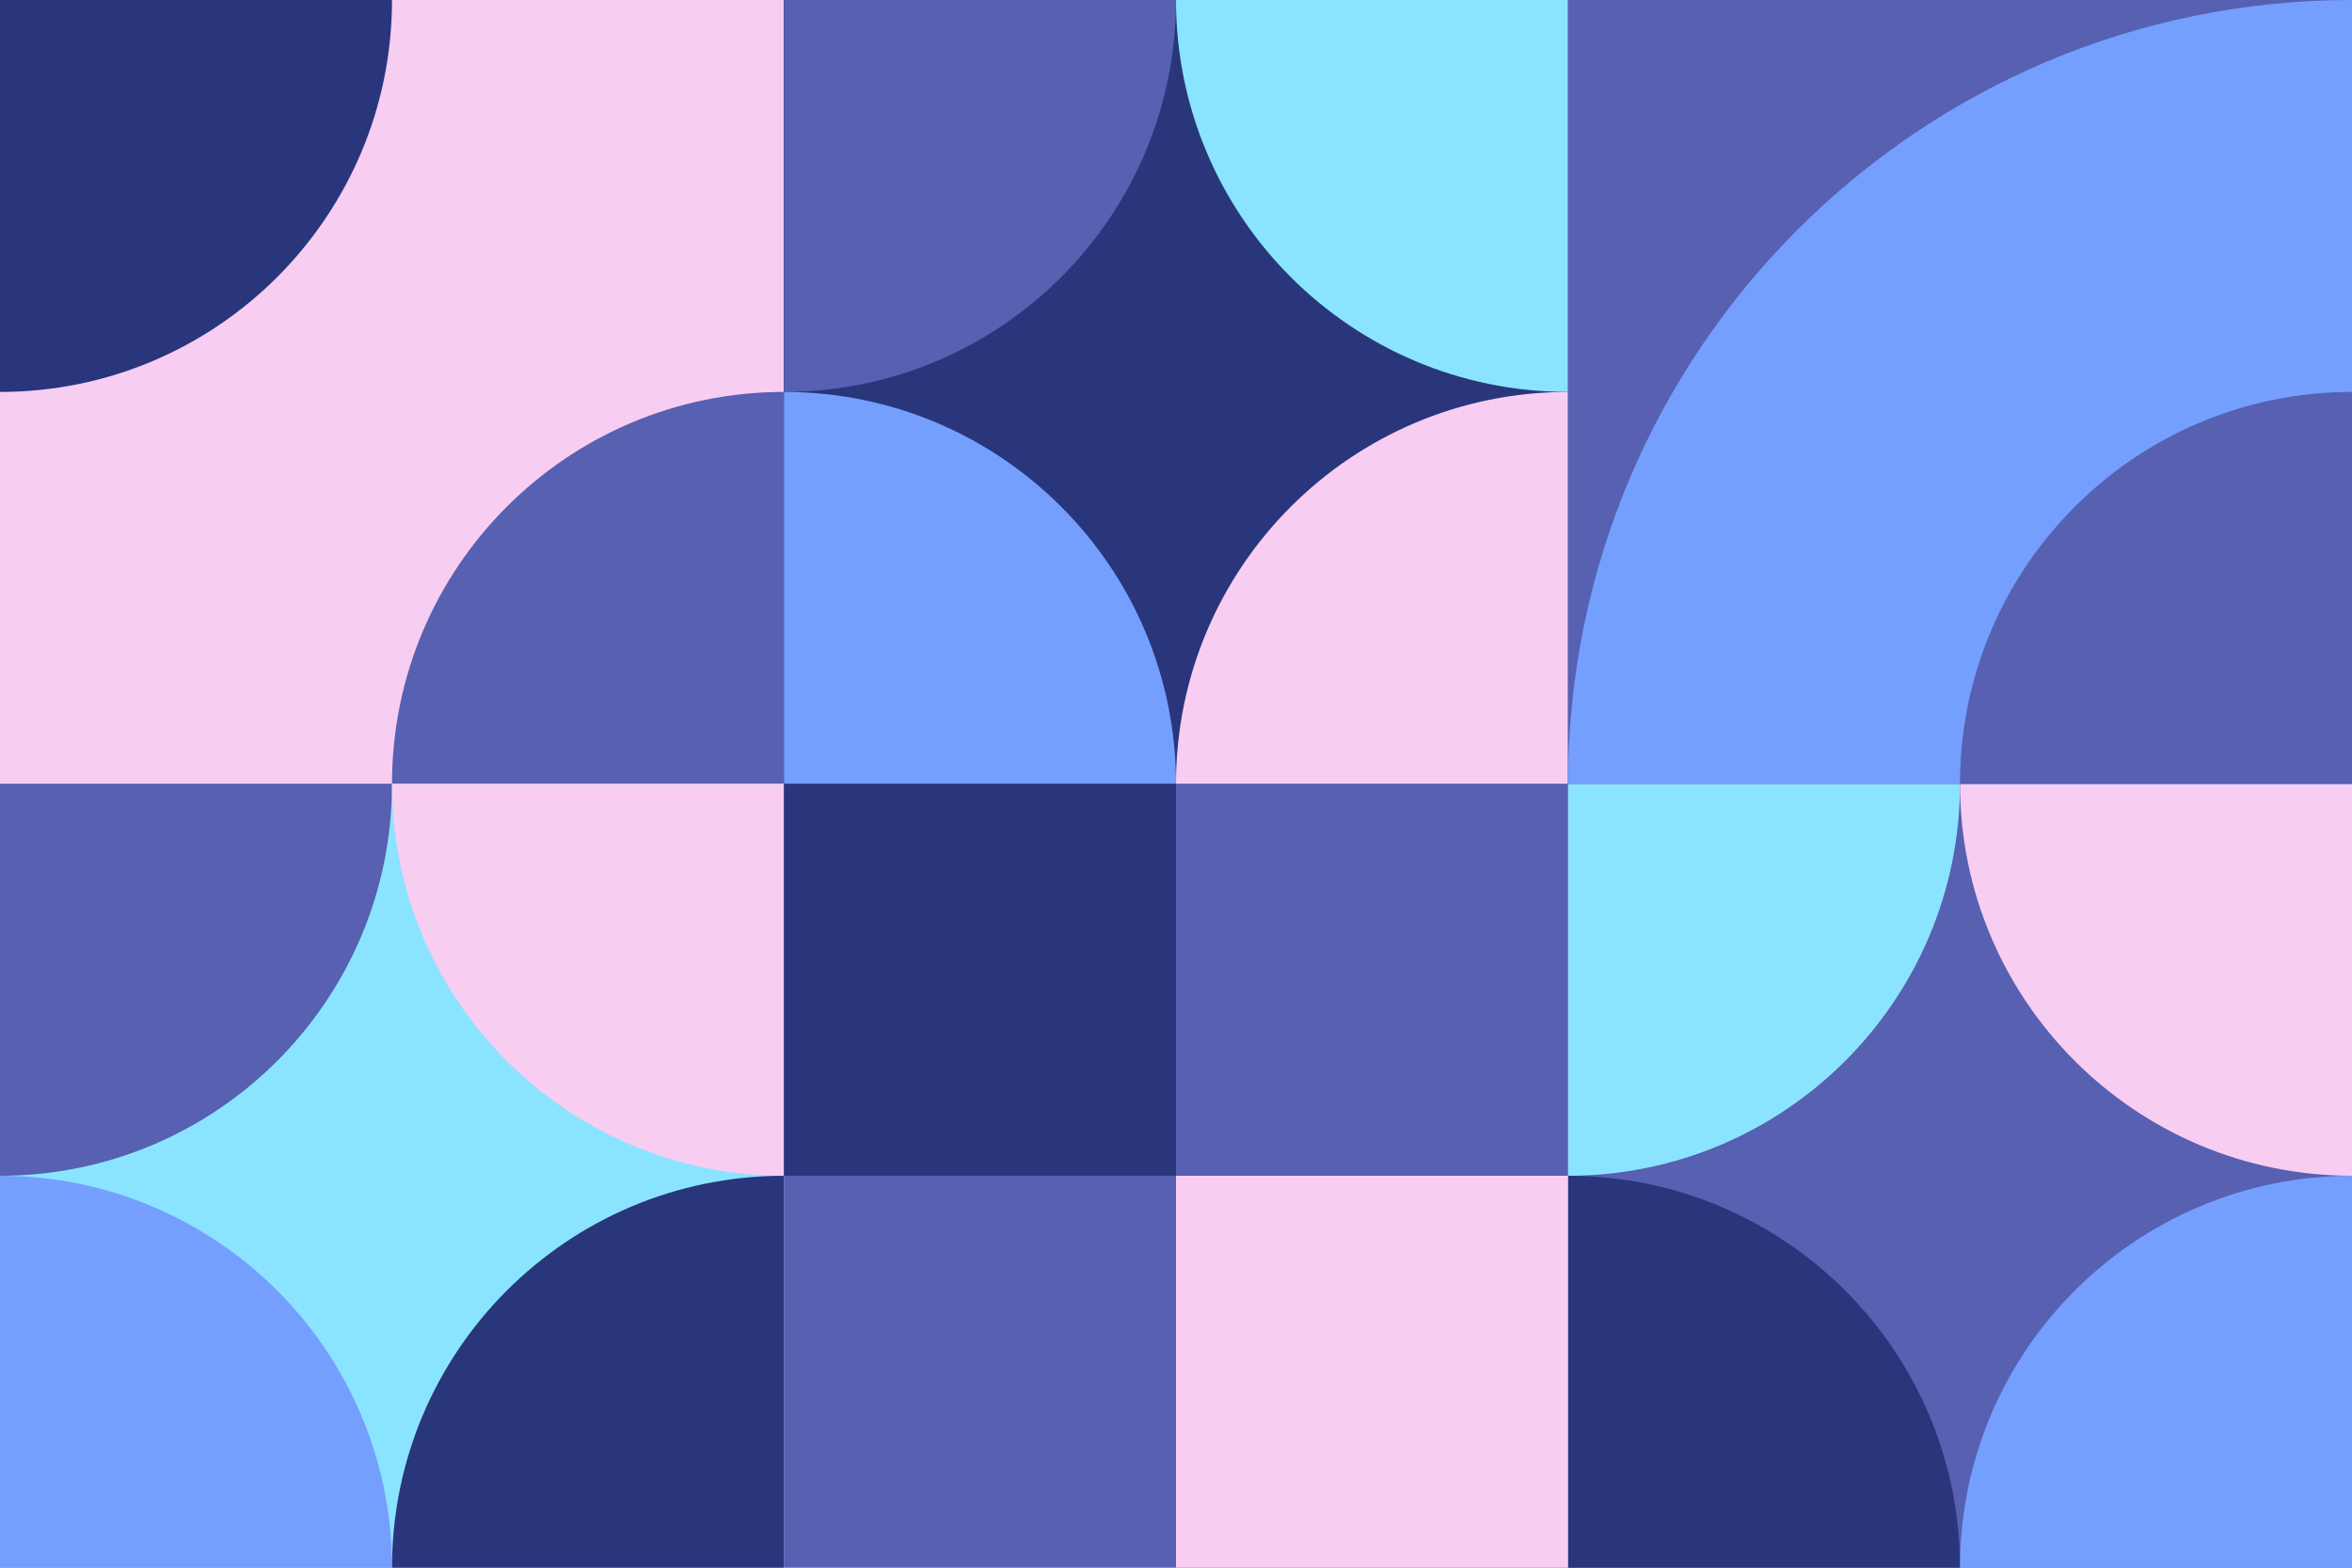
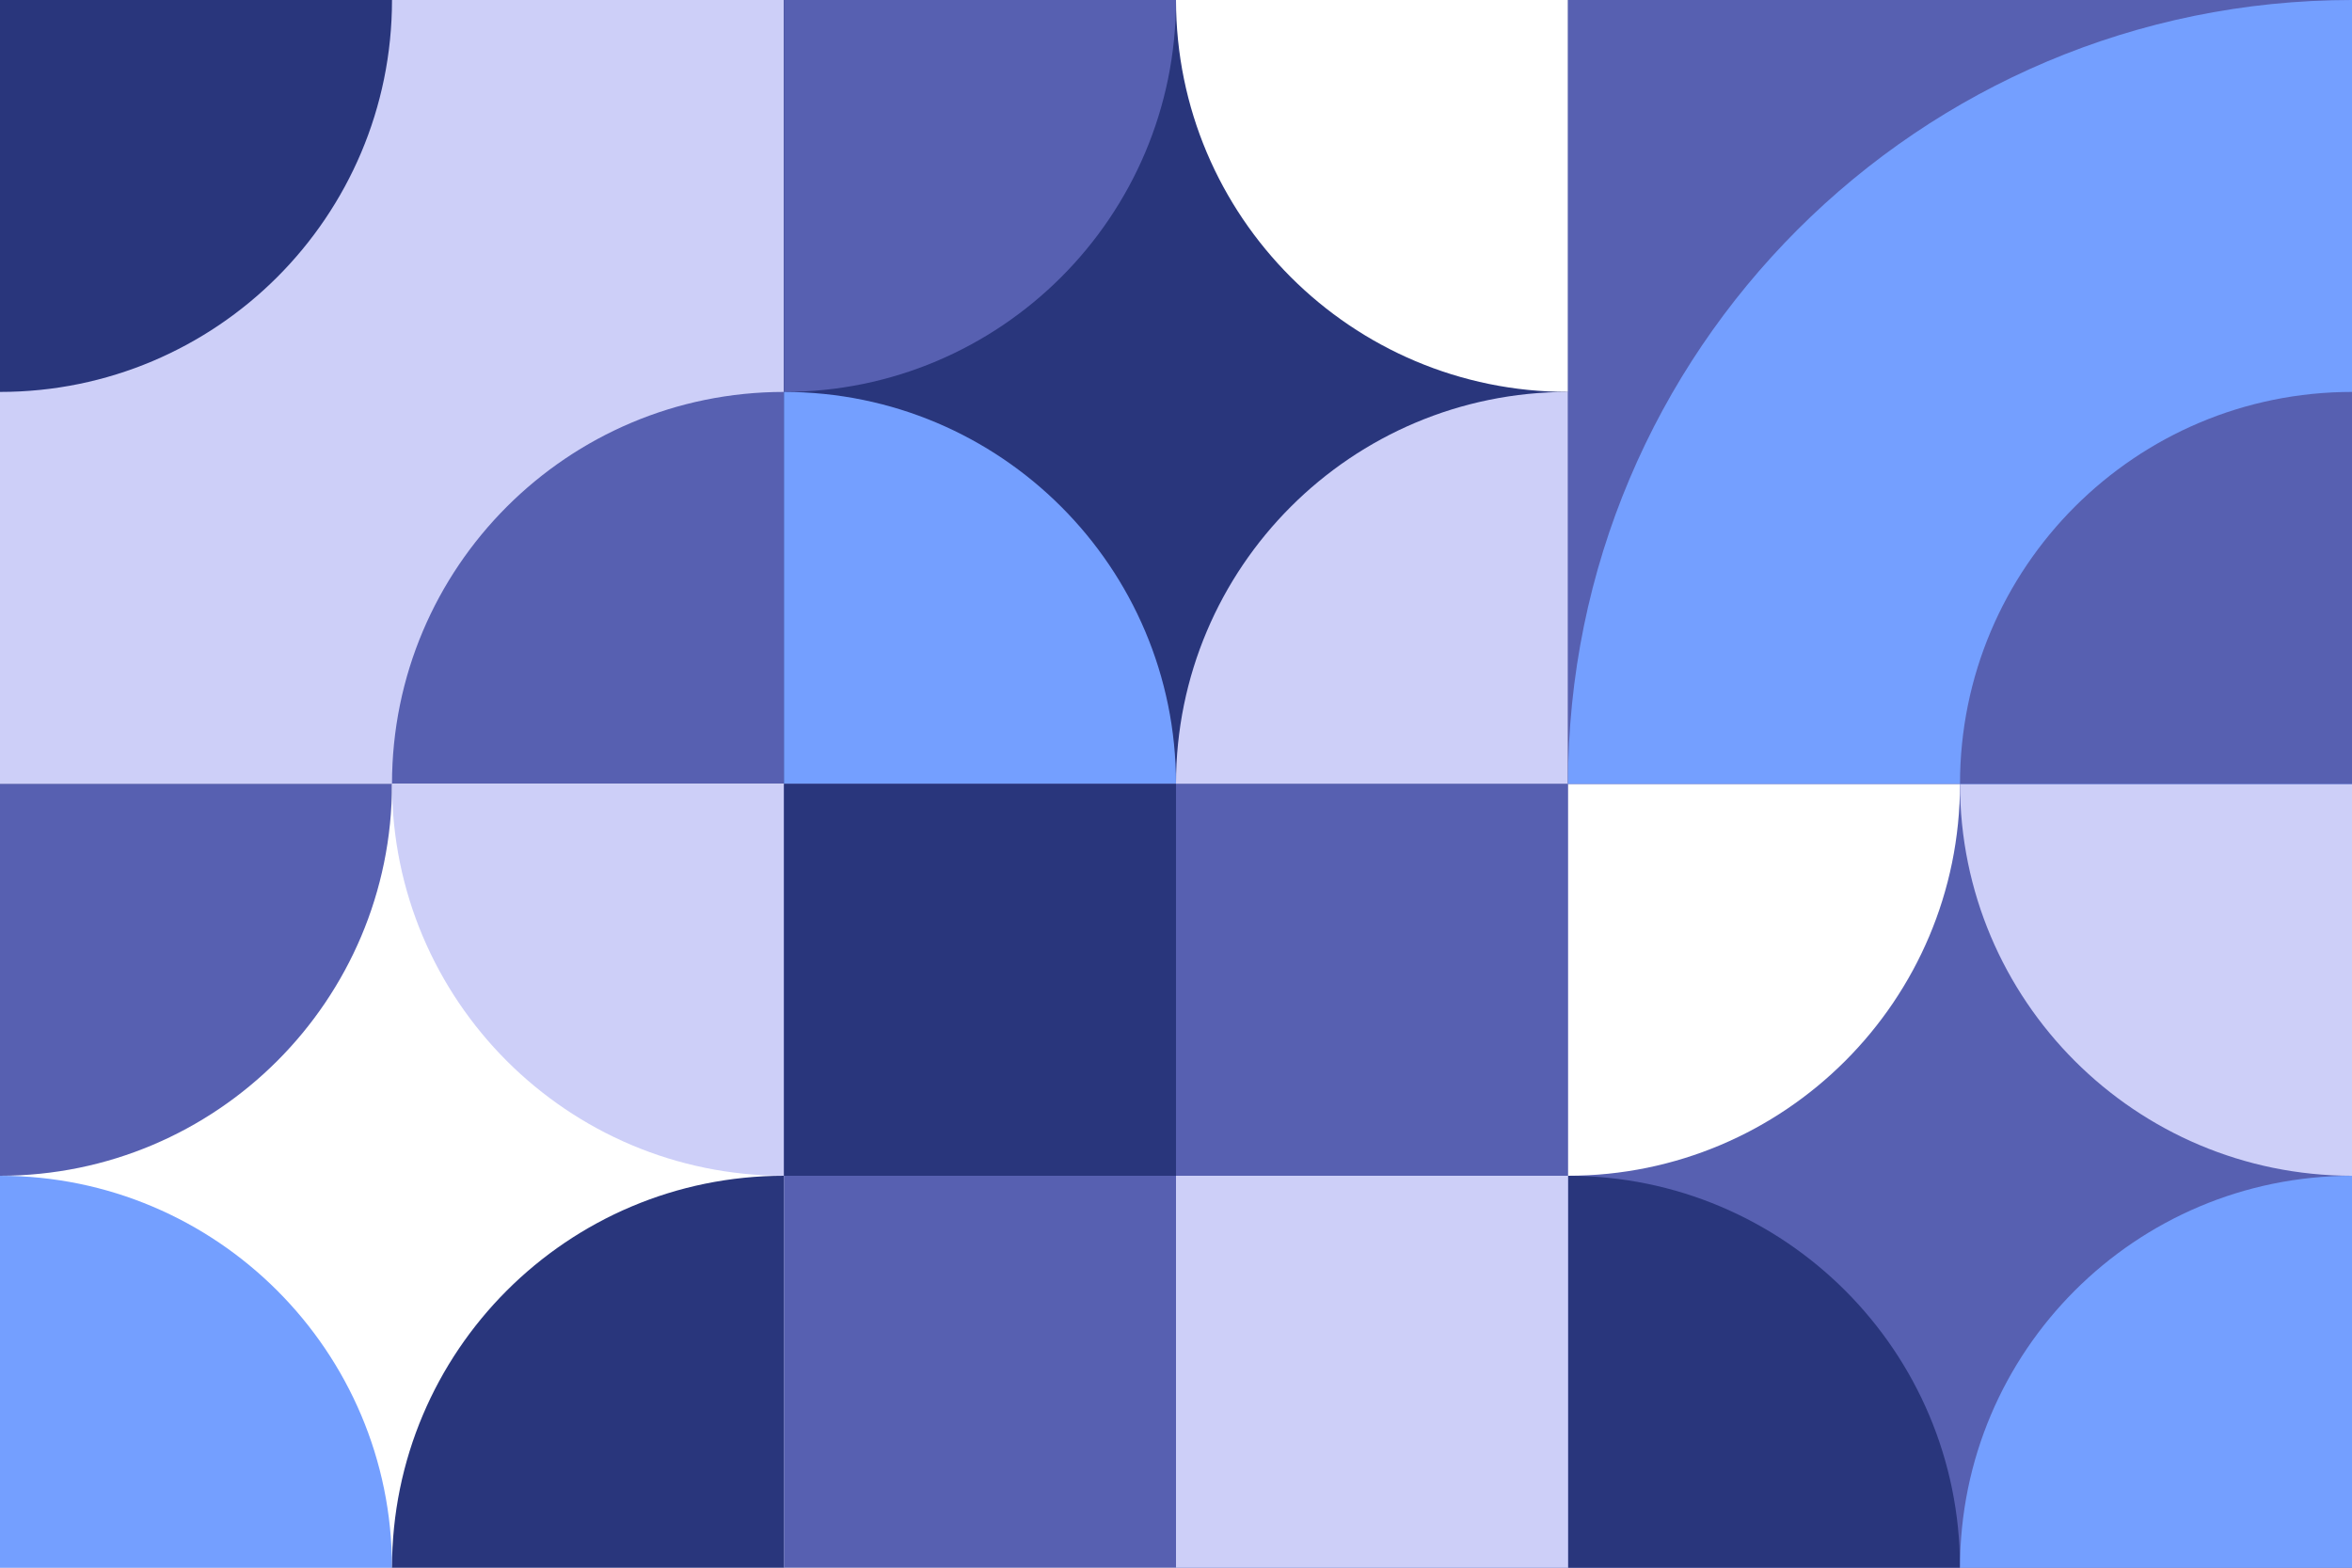
<svg xmlns="http://www.w3.org/2000/svg" id="sangen" width="798" height="532" viewBox="0 0 798 532">
  <g id="Groupe_3561" data-name="Groupe 3561">
    <rect id="Rectangle_54" data-name="Rectangle 54" width="266" height="266" fill="#5760b1" />
  </g>
  <g id="Groupe_3562" data-name="Groupe 3562">
-     <rect id="Rectangle_55" data-name="Rectangle 55" width="266" height="266" fill="#f8cdf2" />
+     <rect id="Rectangle_55" data-name="Rectangle 55" width="266" height="266" fill="#cdcff8" />
    <path id="Tracé_283" data-name="Tracé 283" d="M133,0A133,133,0,0,1,0,133V0Z" fill="#29367c" />
    <path id="Tracé_284" data-name="Tracé 284" d="M133,266A133,133,0,0,1,266,133V266Z" fill="#5760b1" />
    <rect id="Rectangle_56" data-name="Rectangle 56" width="266" height="266" transform="translate(266)" fill="#5760b1" />
    <rect id="Rectangle_57" data-name="Rectangle 57" width="266" height="266" transform="translate(266)" fill="#29367c" />
    <rect id="Rectangle_66" data-name="Rectangle 66" width="266" height="266" transform="translate(532 266)" fill="#5760b1" />
    <path id="Tracé_285" data-name="Tracé 285" d="M399,0A133,133,0,0,1,266,133V0Z" fill="#5760b1" />
-     <path id="Tracé_302" data-name="Tracé 302" d="M399,0A133,133,0,0,1,266,133V0Z" transform="translate(266 266)" fill="#8be4ff" />
-     <path id="Tracé_286" data-name="Tracé 286" d="M532,133A133,133,0,0,1,399,0H532Z" fill="#8be4ff" />
-     <path id="Tracé_301" data-name="Tracé 301" d="M532,133A133,133,0,0,1,399,0H532Z" transform="translate(266 266)" fill="#f8cdf2" />
+     <path id="Tracé_302" data-name="Tracé 302" d="M399,0A133,133,0,0,1,266,133V0Z" transform="translate(266 266)" fill="#fff" />
+     <path id="Tracé_286" data-name="Tracé 286" d="M532,133A133,133,0,0,1,399,0H532Z" fill="#fff" />
+     <path id="Tracé_301" data-name="Tracé 301" d="M532,133A133,133,0,0,1,399,0H532Z" transform="translate(266 266)" fill="#cdcff8" />
    <path id="Tracé_287" data-name="Tracé 287" d="M266,133A133,133,0,0,1,399,266H266Z" fill="#749fff" />
    <path id="Tracé_300" data-name="Tracé 300" d="M266,133A133,133,0,0,1,399,266H266Z" transform="translate(266 266)" fill="#29367c" />
-     <path id="Tracé_288" data-name="Tracé 288" d="M399,266A133,133,0,0,1,532,133V266Z" fill="#f8cdf2" />
+     <path id="Tracé_288" data-name="Tracé 288" d="M399,266A133,133,0,0,1,532,133V266Z" fill="#cdcff8" />
    <path id="Tracé_299" data-name="Tracé 299" d="M399,266A133,133,0,0,1,532,133V266Z" transform="translate(266 266)" fill="#749fff" />
    <rect id="Rectangle_59" data-name="Rectangle 59" width="266" height="266" transform="translate(0 266)" fill="#5760b1" />
-     <rect id="Rectangle_60" data-name="Rectangle 60" width="266" height="266" transform="translate(0 266)" fill="#8be4ff" />
+     <rect id="Rectangle_60" data-name="Rectangle 60" width="266" height="266" transform="translate(0 266)" fill="#fff" />
    <path id="Tracé_291" data-name="Tracé 291" d="M133,266A133,133,0,0,1,0,399V266Z" fill="#5760b1" />
-     <path id="Tracé_292" data-name="Tracé 292" d="M266,399A133,133,0,0,1,133,266H266Z" fill="#f8cdf2" />
+     <path id="Tracé_292" data-name="Tracé 292" d="M266,399A133,133,0,0,1,133,266H266Z" fill="#cdcff8" />
    <path id="Tracé_293" data-name="Tracé 293" d="M0,399A133,133,0,0,1,133,532H0Z" fill="#749fff" />
    <path id="Tracé_294" data-name="Tracé 294" d="M133,532A133,133,0,0,1,266,399V532Z" fill="#29367c" />
    <rect id="Rectangle_61" data-name="Rectangle 61" width="266" height="266" transform="translate(266 266)" fill="#5760b1" />
    <rect id="Rectangle_62" data-name="Rectangle 62" width="133" height="133" transform="translate(266 266)" fill="#29367c" />
-     <rect id="Rectangle_63" data-name="Rectangle 63" width="133" height="133" transform="translate(399 399)" fill="#f8cdf2" />
+     <rect id="Rectangle_63" data-name="Rectangle 63" width="133" height="133" transform="translate(399 399)" fill="#cdcff8" />
    <rect id="Rectangle_65" data-name="Rectangle 65" width="266" height="266" transform="translate(532)" fill="#5760b1" />
    <path id="Tracé_297" data-name="Tracé 297" d="M266,798c0-146.908,119.092-266,266-266V798Z" transform="translate(266 -532)" fill="#749fff" />
    <path id="Tracé_298" data-name="Tracé 298" d="M399,798A133,133,0,0,1,532,665V798Z" transform="translate(266 -532)" fill="#5760b1" />
  </g>
</svg>
